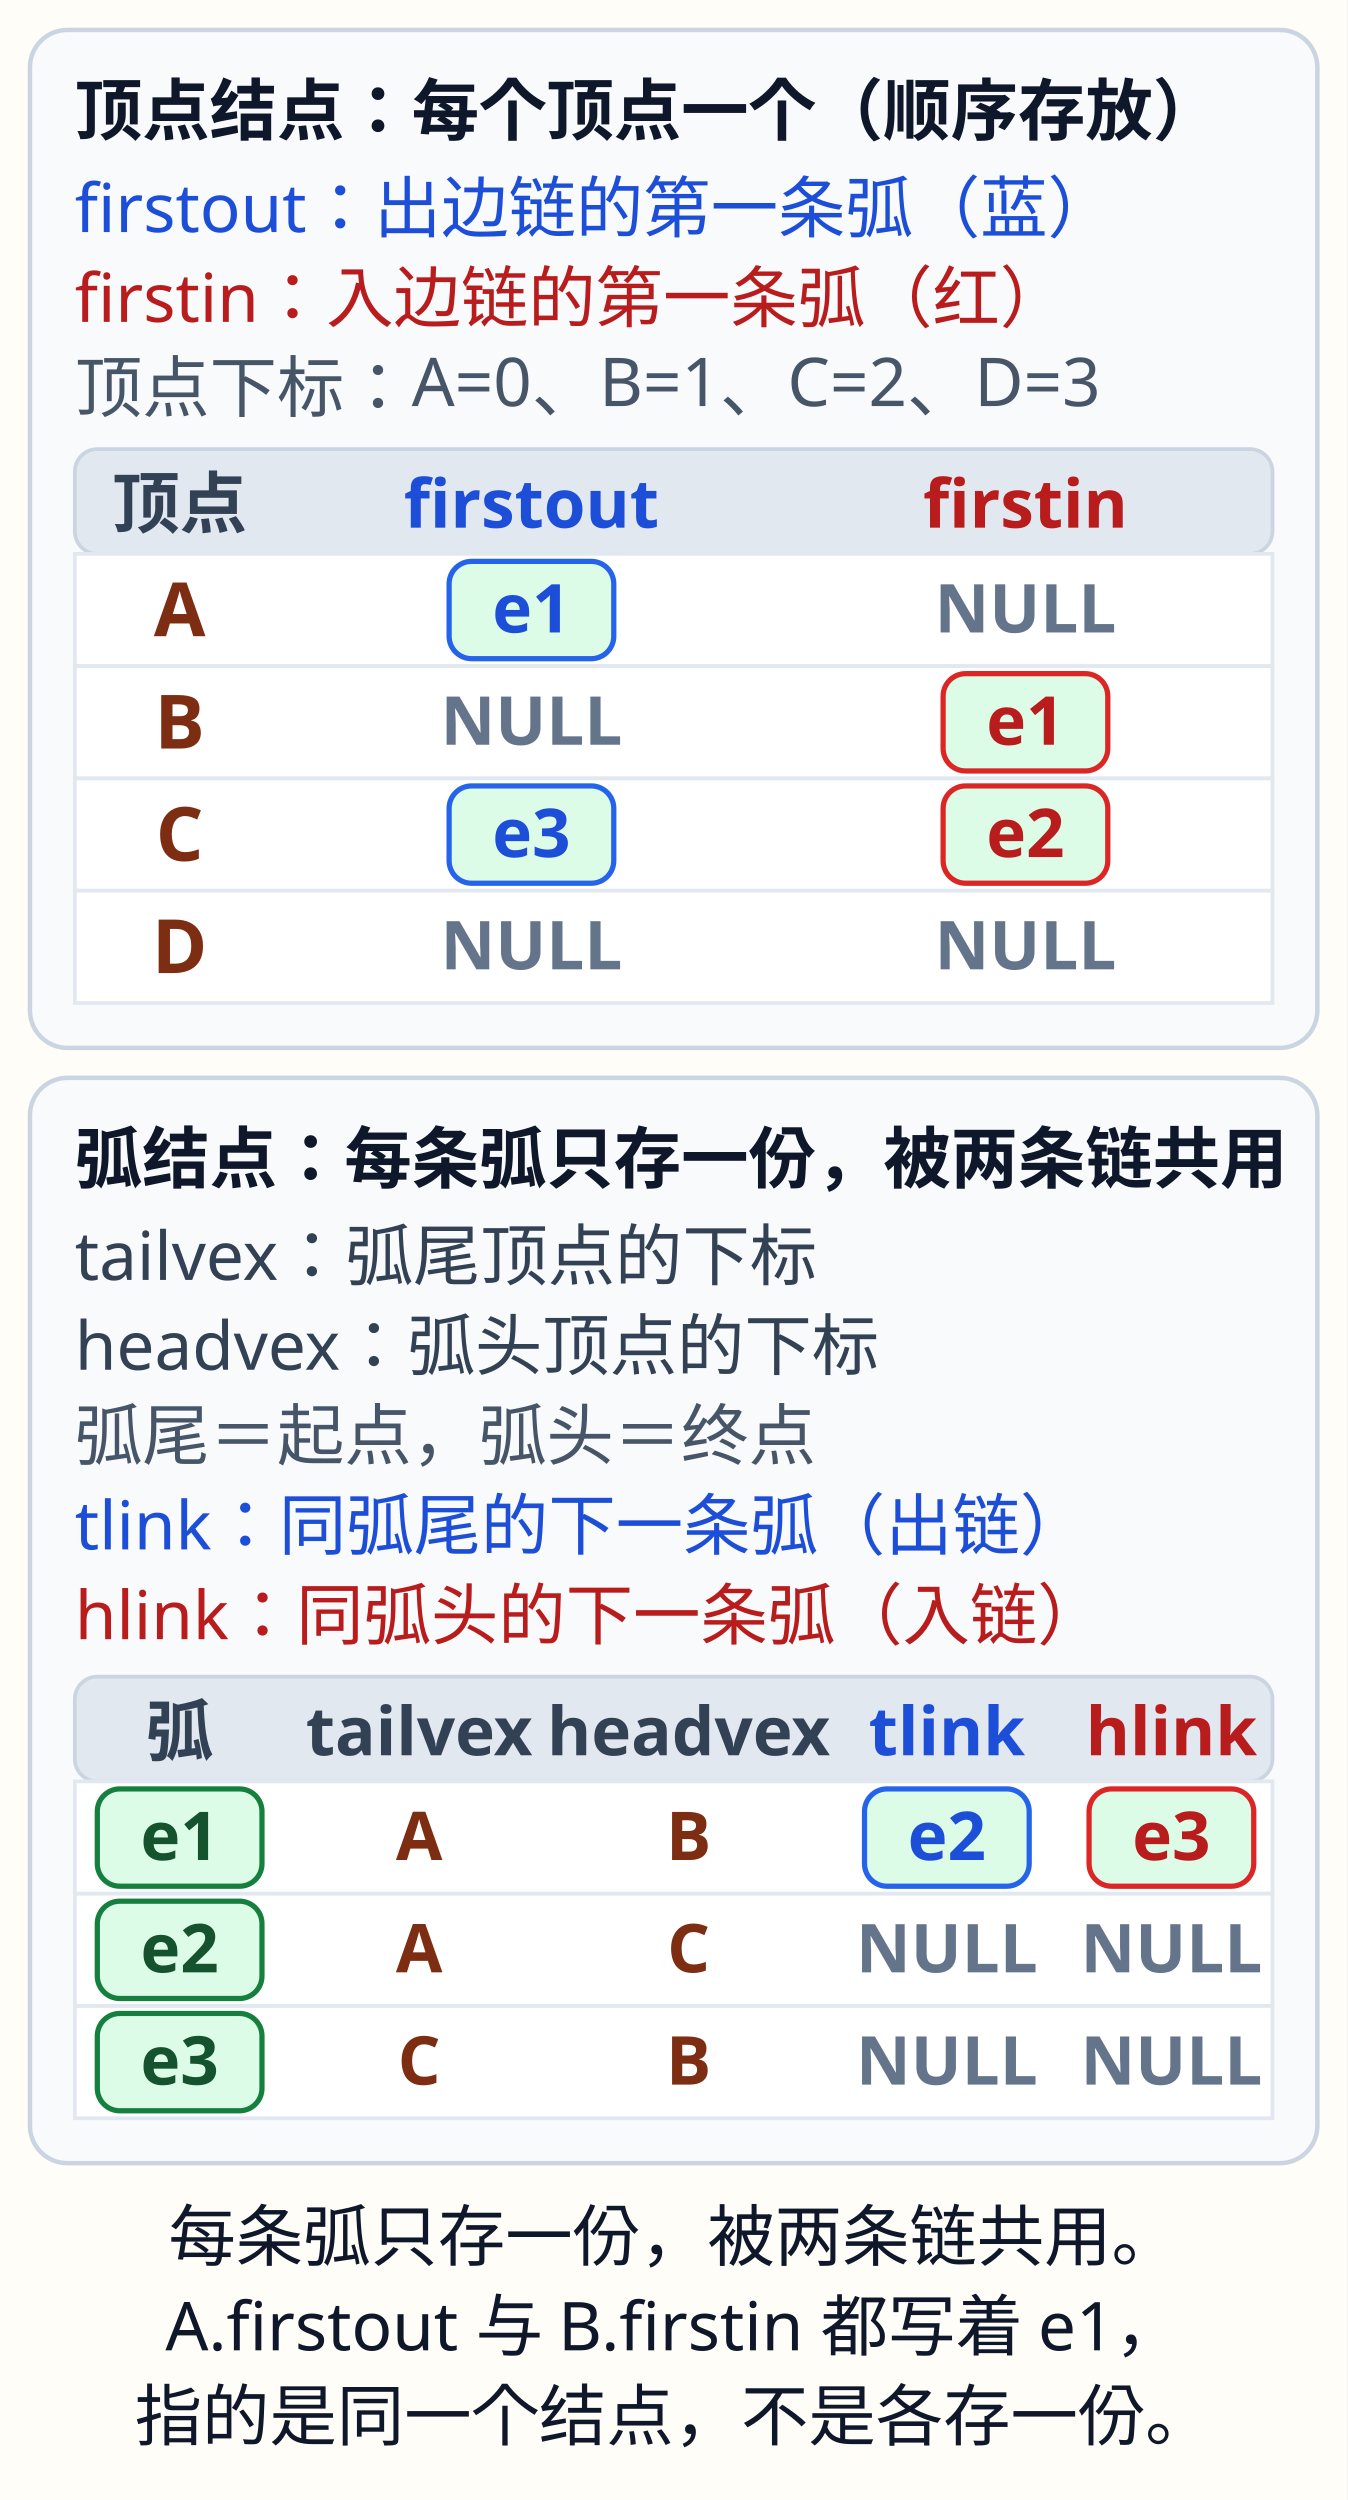
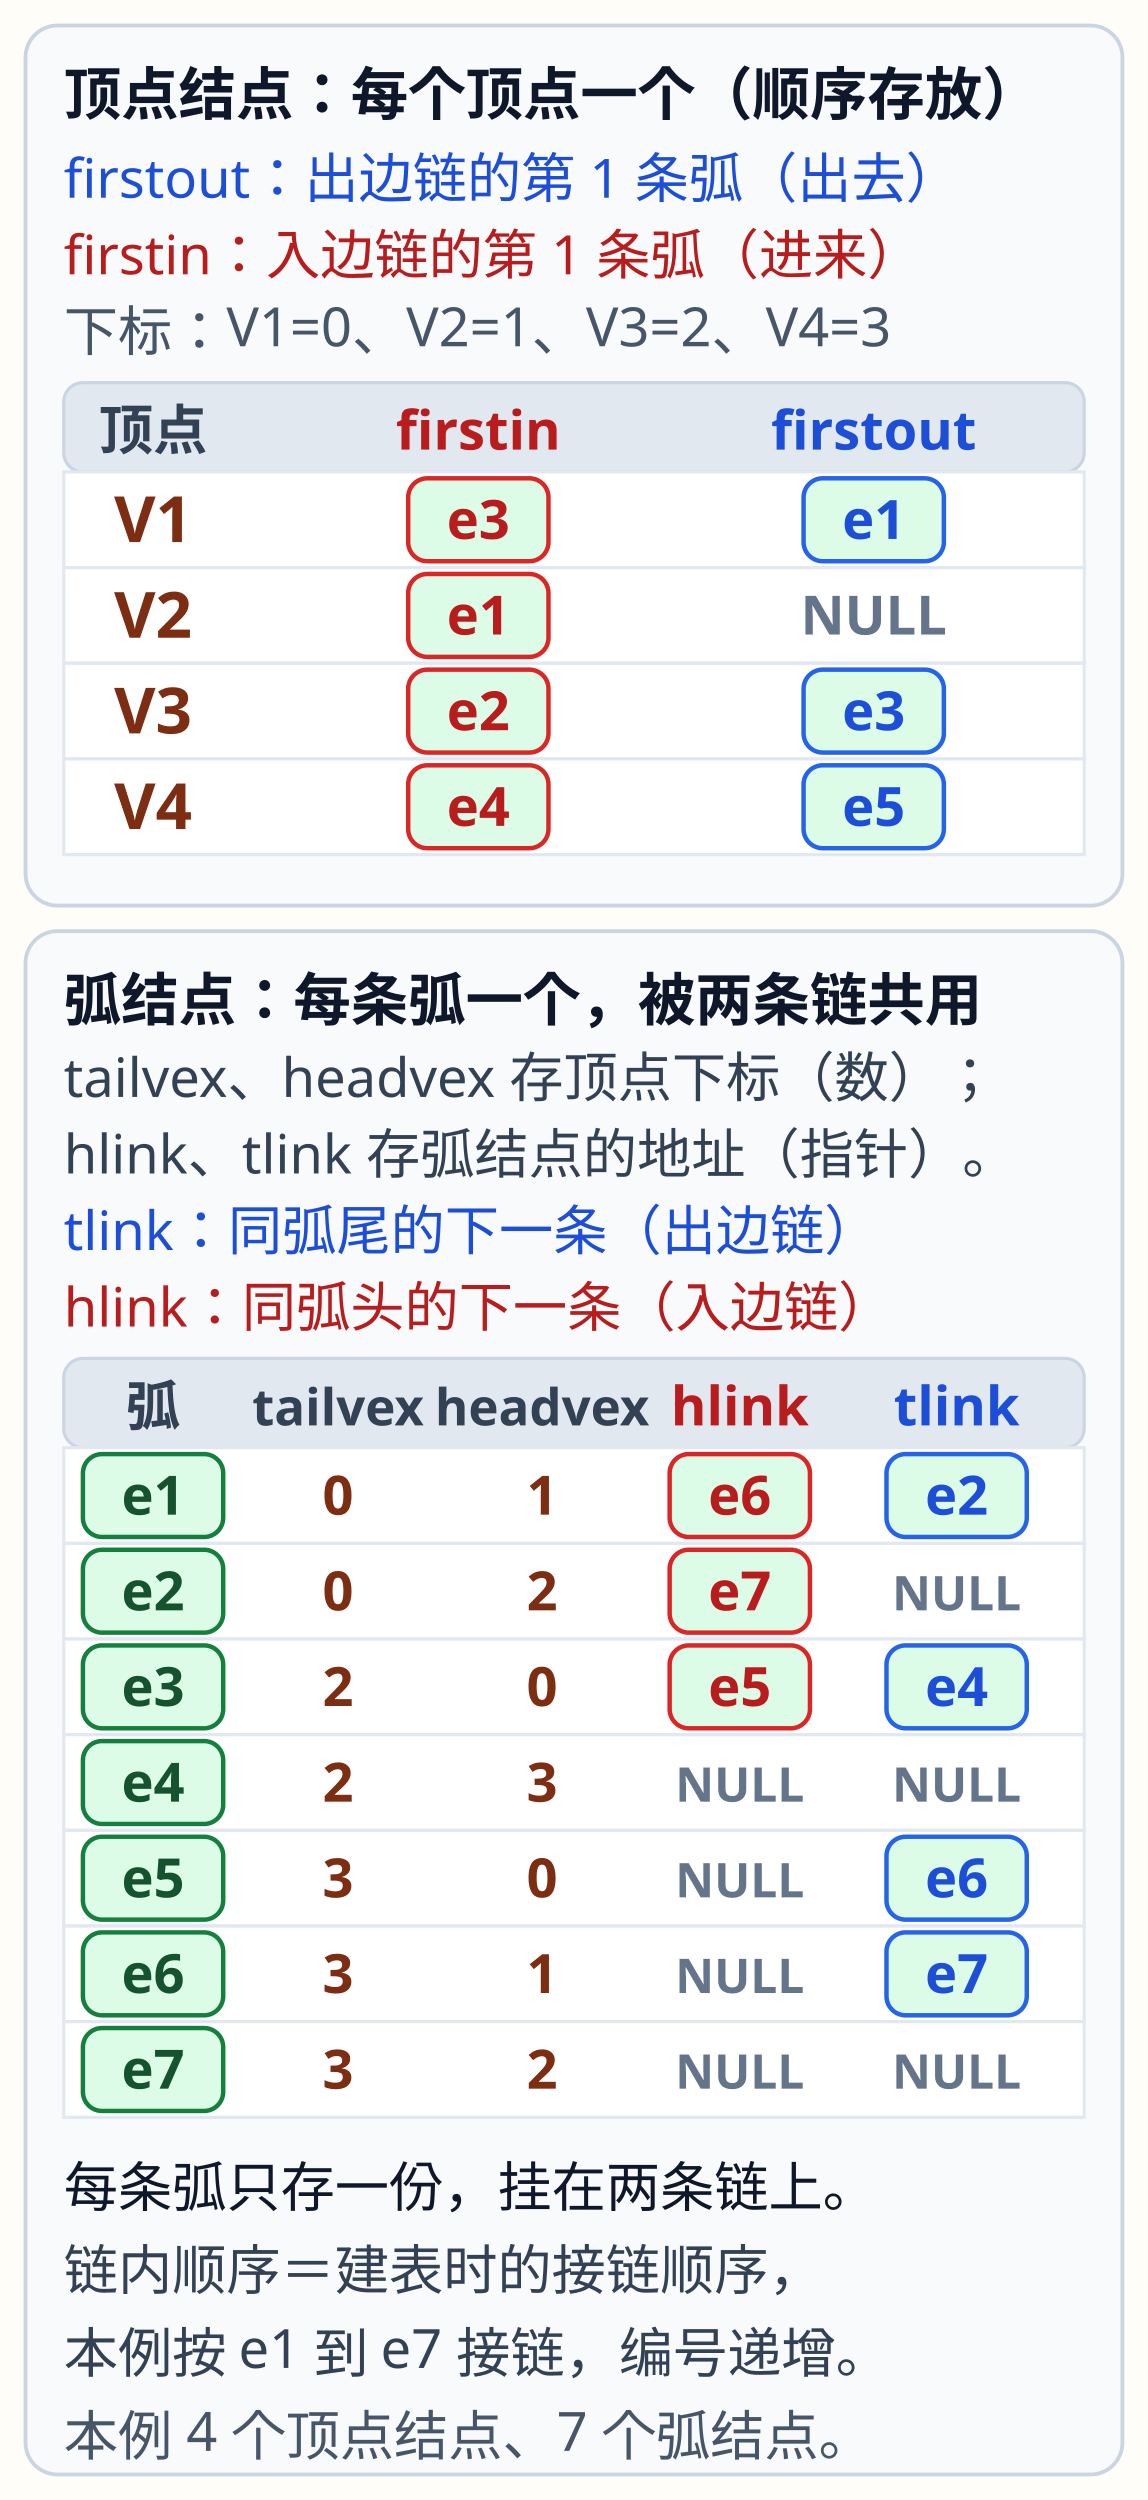
- <svg xmlns="http://www.w3.org/2000/svg" width="360" height="668" viewBox="0 0 360 668" role="img" aria-labelledby="ttl dsc" font-family="'Microsoft YaHei','PingFang SC',sans-serif">
-   <rect x="0" y="0" width="360" height="668" fill="#fffdf7" />
-   <rect x="8" y="8" width="344" height="272" rx="10" fill="#f8fafc" stroke="#cbd5e1" stroke-width="1.2" />
+ <svg xmlns="http://www.w3.org/2000/svg" width="360" height="784" viewBox="0 0 360 784" role="img" aria-labelledby="ttl dsc" font-family="'Microsoft YaHei','PingFang SC',sans-serif">
+   <rect x="0" y="0" width="360" height="784" fill="#fffdf7" />
+   <rect x="8" y="8" width="344" height="276" rx="10" fill="#f8fafc" stroke="#cbd5e1" stroke-width="1.2" />
  <text x="20" y="36" font-size="18" text-anchor="start" fill="#0f172a" font-weight="bold">顶点结点：每个顶点一个（顺序存放）</text>
-   <text x="20" y="62" font-size="18" text-anchor="start" fill="#1d4ed8">firstout：出边链的第一条弧（蓝）</text>
-   <text x="20" y="86" font-size="18" text-anchor="start" fill="#b91c1c">firstin：入边链的第一条弧（红）</text>
-   <text x="20" y="110" font-size="18" text-anchor="start" fill="#475569">顶点下标：A=0、B=1、C=2、D=3</text>
+   <text x="20" y="62" font-size="17" text-anchor="start" fill="#1d4ed8">firstout：出边链的第 1 条弧（出去）</text>
+   <text x="20" y="86" font-size="17" text-anchor="start" fill="#b91c1c">firstin：入边链的第 1 条弧（进来）</text>
+   <text x="20" y="110" font-size="17" text-anchor="start" fill="#475569">下标：V1=0、V2=1、V3=2、V4=3</text>
  <rect x="20" y="120" width="320" height="28" rx="6" fill="#e2e8f0" stroke="#cbd5e1" stroke-width="1" />
-   <text x="48" y="141" font-size="18" text-anchor="middle" fill="#334155" font-weight="bold">顶点</text>
-   <text x="142" y="141" font-size="18" text-anchor="middle" fill="#1d4ed8" font-weight="bold">firstout</text>
-   <text x="274" y="141" font-size="18" text-anchor="middle" fill="#b91c1c" font-weight="bold">firstin</text>
+   <text x="48" y="141" font-size="17" text-anchor="middle" fill="#334155" font-weight="bold">顶点</text>
+   <text x="150" y="141" font-size="17" text-anchor="middle" fill="#b91c1c" font-weight="bold">firstin</text>
+   <text x="274" y="141" font-size="17" text-anchor="middle" fill="#1d4ed8" font-weight="bold">firstout</text>
  <rect x="20" y="148" width="320" height="30" fill="#ffffff" stroke="#e2e8f0" stroke-width="1" />
-   <text x="48" y="170" font-size="20" text-anchor="middle" fill="#7c2d12" font-weight="bold">A</text>
-   <rect x="120" y="150" width="44" height="26" rx="6" fill="#dcfce7" stroke="#2563eb" stroke-width="1.4" />
-   <text x="142" y="169" font-size="18" text-anchor="middle" fill="#1d4ed8" font-weight="bold">e1</text>
-   <text x="274" y="169" font-size="18" text-anchor="middle" fill="#64748b" font-weight="bold">NULL</text>
+   <text x="48" y="170" font-size="20" text-anchor="middle" fill="#7c2d12" font-weight="bold">V1</text>
+   <rect x="128" y="150" width="44" height="26" rx="6" fill="#dcfce7" stroke="#dc2626" stroke-width="1.4" />
+   <text x="150" y="169" font-size="17" text-anchor="middle" fill="#b91c1c" font-weight="bold">e3</text>
+   <rect x="252" y="150" width="44" height="26" rx="6" fill="#dcfce7" stroke="#2563eb" stroke-width="1.4" />
+   <text x="274" y="169" font-size="17" text-anchor="middle" fill="#1d4ed8" font-weight="bold">e1</text>
  <rect x="20" y="178" width="320" height="30" fill="#ffffff" stroke="#e2e8f0" stroke-width="1" />
-   <text x="48" y="200" font-size="20" text-anchor="middle" fill="#7c2d12" font-weight="bold">B</text>
-   <text x="142" y="199" font-size="18" text-anchor="middle" fill="#64748b" font-weight="bold">NULL</text>
-   <rect x="252" y="180" width="44" height="26" rx="6" fill="#dcfce7" stroke="#dc2626" stroke-width="1.4" />
-   <text x="274" y="199" font-size="18" text-anchor="middle" fill="#b91c1c" font-weight="bold">e1</text>
+   <text x="48" y="200" font-size="20" text-anchor="middle" fill="#7c2d12" font-weight="bold">V2</text>
+   <rect x="128" y="180" width="44" height="26" rx="6" fill="#dcfce7" stroke="#dc2626" stroke-width="1.4" />
+   <text x="150" y="199" font-size="17" text-anchor="middle" fill="#b91c1c" font-weight="bold">e1</text>
+   <text x="274" y="199" font-size="17" text-anchor="middle" fill="#64748b" font-weight="bold">NULL</text>
  <rect x="20" y="208" width="320" height="30" fill="#ffffff" stroke="#e2e8f0" stroke-width="1" />
-   <text x="48" y="230" font-size="20" text-anchor="middle" fill="#7c2d12" font-weight="bold">C</text>
-   <rect x="120" y="210" width="44" height="26" rx="6" fill="#dcfce7" stroke="#2563eb" stroke-width="1.4" />
-   <text x="142" y="229" font-size="18" text-anchor="middle" fill="#1d4ed8" font-weight="bold">e3</text>
-   <rect x="252" y="210" width="44" height="26" rx="6" fill="#dcfce7" stroke="#dc2626" stroke-width="1.4" />
-   <text x="274" y="229" font-size="18" text-anchor="middle" fill="#b91c1c" font-weight="bold">e2</text>
+   <text x="48" y="230" font-size="20" text-anchor="middle" fill="#7c2d12" font-weight="bold">V3</text>
+   <rect x="128" y="210" width="44" height="26" rx="6" fill="#dcfce7" stroke="#dc2626" stroke-width="1.4" />
+   <text x="150" y="229" font-size="17" text-anchor="middle" fill="#b91c1c" font-weight="bold">e2</text>
+   <rect x="252" y="210" width="44" height="26" rx="6" fill="#dcfce7" stroke="#2563eb" stroke-width="1.4" />
+   <text x="274" y="229" font-size="17" text-anchor="middle" fill="#1d4ed8" font-weight="bold">e3</text>
  <rect x="20" y="238" width="320" height="30" fill="#ffffff" stroke="#e2e8f0" stroke-width="1" />
-   <text x="48" y="260" font-size="20" text-anchor="middle" fill="#7c2d12" font-weight="bold">D</text>
-   <text x="142" y="259" font-size="18" text-anchor="middle" fill="#64748b" font-weight="bold">NULL</text>
-   <text x="274" y="259" font-size="18" text-anchor="middle" fill="#64748b" font-weight="bold">NULL</text>
-   <rect x="8" y="288" width="344" height="290" rx="10" fill="#f8fafc" stroke="#cbd5e1" stroke-width="1.2" />
-   <text x="20" y="316" font-size="18" text-anchor="start" fill="#0f172a" font-weight="bold">弧结点：每条弧只存一份，被两条链共用</text>
-   <text x="20" y="342" font-size="18" text-anchor="start" fill="#334155">tailvex：弧尾顶点的下标</text>
-   <text x="20" y="366" font-size="18" text-anchor="start" fill="#334155">headvex：弧头顶点的下标</text>
-   <text x="20" y="390" font-size="18" text-anchor="start" fill="#475569">弧尾＝起点，弧头＝终点</text>
-   <text x="20" y="414" font-size="18" text-anchor="start" fill="#1d4ed8">tlink：同弧尾的下一条弧（出链）</text>
-   <text x="20" y="438" font-size="18" text-anchor="start" fill="#b91c1c">hlink：同弧头的下一条弧（入链）</text>
-   <rect x="20" y="448" width="320" height="28" rx="6" fill="#e2e8f0" stroke="#cbd5e1" stroke-width="1" />
-   <text x="48" y="469" font-size="18" text-anchor="middle" fill="#334155" font-weight="bold">弧</text>
-   <text x="112" y="469" font-size="18" text-anchor="middle" fill="#334155" font-weight="bold">tailvex</text>
-   <text x="184" y="469" font-size="18" text-anchor="middle" fill="#334155" font-weight="bold">headvex</text>
-   <text x="253" y="469" font-size="18" text-anchor="middle" fill="#1d4ed8" font-weight="bold">tlink</text>
-   <text x="313" y="469" font-size="18" text-anchor="middle" fill="#b91c1c" font-weight="bold">hlink</text>
-   <rect x="20" y="476" width="320" height="30" fill="#ffffff" stroke="#e2e8f0" stroke-width="1" />
-   <rect x="26" y="478" width="44" height="26" rx="6" fill="#dcfce7" stroke="#15803d" stroke-width="1.4" />
-   <text x="48" y="497" font-size="18" text-anchor="middle" fill="#14532d" font-weight="bold">e1</text>
-   <text x="112" y="497" font-size="18" text-anchor="middle" fill="#7c2d12" font-weight="bold">A</text>
-   <text x="184" y="497" font-size="18" text-anchor="middle" fill="#7c2d12" font-weight="bold">B</text>
-   <rect x="231" y="478" width="44" height="26" rx="6" fill="#dcfce7" stroke="#2563eb" stroke-width="1.4" />
-   <text x="253" y="497" font-size="18" text-anchor="middle" fill="#1d4ed8" font-weight="bold">e2</text>
-   <rect x="291" y="478" width="44" height="26" rx="6" fill="#dcfce7" stroke="#dc2626" stroke-width="1.4" />
-   <text x="313" y="497" font-size="18" text-anchor="middle" fill="#b91c1c" font-weight="bold">e3</text>
-   <rect x="20" y="506" width="320" height="30" fill="#ffffff" stroke="#e2e8f0" stroke-width="1" />
-   <rect x="26" y="508" width="44" height="26" rx="6" fill="#dcfce7" stroke="#15803d" stroke-width="1.4" />
-   <text x="48" y="527" font-size="18" text-anchor="middle" fill="#14532d" font-weight="bold">e2</text>
-   <text x="112" y="527" font-size="18" text-anchor="middle" fill="#7c2d12" font-weight="bold">A</text>
-   <text x="184" y="527" font-size="18" text-anchor="middle" fill="#7c2d12" font-weight="bold">C</text>
-   <text x="253" y="527" font-size="18" text-anchor="middle" fill="#64748b" font-weight="bold">NULL</text>
-   <text x="313" y="527" font-size="18" text-anchor="middle" fill="#64748b" font-weight="bold">NULL</text>
-   <rect x="20" y="536" width="320" height="30" fill="#ffffff" stroke="#e2e8f0" stroke-width="1" />
-   <rect x="26" y="538" width="44" height="26" rx="6" fill="#dcfce7" stroke="#15803d" stroke-width="1.4" />
-   <text x="48" y="557" font-size="18" text-anchor="middle" fill="#14532d" font-weight="bold">e3</text>
-   <text x="112" y="557" font-size="18" text-anchor="middle" fill="#7c2d12" font-weight="bold">C</text>
-   <text x="184" y="557" font-size="18" text-anchor="middle" fill="#7c2d12" font-weight="bold">B</text>
-   <text x="253" y="557" font-size="18" text-anchor="middle" fill="#64748b" font-weight="bold">NULL</text>
-   <text x="313" y="557" font-size="18" text-anchor="middle" fill="#64748b" font-weight="bold">NULL</text>
-   <text x="180" y="604" font-size="18" text-anchor="middle" fill="#0f172a">每条弧只存一份，被两条链共用。</text>
-   <text x="180" y="628" font-size="18" text-anchor="middle" fill="#0f172a">A.firstout 与 B.firstin 都写着 e1，</text>
-   <text x="180" y="652" font-size="18" text-anchor="middle" fill="#0f172a">指的是同一个结点，不是各存一份。</text>
+   <text x="48" y="260" font-size="20" text-anchor="middle" fill="#7c2d12" font-weight="bold">V4</text>
+   <rect x="128" y="240" width="44" height="26" rx="6" fill="#dcfce7" stroke="#dc2626" stroke-width="1.4" />
+   <text x="150" y="259" font-size="17" text-anchor="middle" fill="#b91c1c" font-weight="bold">e4</text>
+   <rect x="252" y="240" width="44" height="26" rx="6" fill="#dcfce7" stroke="#2563eb" stroke-width="1.4" />
+   <text x="274" y="259" font-size="17" text-anchor="middle" fill="#1d4ed8" font-weight="bold">e5</text>
+   <rect x="8" y="292" width="344" height="484" rx="10" fill="#f8fafc" stroke="#cbd5e1" stroke-width="1.2" />
+   <text x="20" y="320" font-size="18" text-anchor="start" fill="#0f172a" font-weight="bold">弧结点：每条弧一个，被两条链共用</text>
+   <text x="20" y="344" font-size="17" text-anchor="start" fill="#334155">tailvex、headvex 存顶点下标（数）；</text>
+   <text x="20" y="368" font-size="17" text-anchor="start" fill="#334155">hlink、tlink 存弧结点的地址（指针）。</text>
+   <text x="20" y="392" font-size="17" text-anchor="start" fill="#1d4ed8">tlink：同弧尾的下一条（出边链）</text>
+   <text x="20" y="416" font-size="17" text-anchor="start" fill="#b91c1c">hlink：同弧头的下一条（入边链）</text>
+   <rect x="20" y="426" width="320" height="28" rx="6" fill="#e2e8f0" stroke="#cbd5e1" stroke-width="1" />
+   <text x="48" y="447" font-size="17" text-anchor="middle" fill="#334155" font-weight="bold">弧</text>
+   <text x="106" y="447" font-size="16" text-anchor="middle" fill="#334155" font-weight="bold">tailvex</text>
+   <text x="170" y="447" font-size="16" text-anchor="middle" fill="#334155" font-weight="bold">headvex</text>
+   <text x="232" y="447" font-size="17" text-anchor="middle" fill="#b91c1c" font-weight="bold">hlink</text>
+   <text x="300" y="447" font-size="17" text-anchor="middle" fill="#1d4ed8" font-weight="bold">tlink</text>
+   <rect x="20" y="454" width="320" height="30" fill="#ffffff" stroke="#e2e8f0" stroke-width="1" />
+   <rect x="26" y="456" width="44" height="26" rx="6" fill="#dcfce7" stroke="#15803d" stroke-width="1.4" />
+   <text x="48" y="475" font-size="17" text-anchor="middle" fill="#14532d" font-weight="bold">e1</text>
+   <text x="106" y="475" font-size="17" text-anchor="middle" fill="#7c2d12" font-weight="bold">0</text>
+   <text x="170" y="475" font-size="17" text-anchor="middle" fill="#7c2d12" font-weight="bold">1</text>
+   <rect x="210" y="456" width="44" height="26" rx="6" fill="#dcfce7" stroke="#dc2626" stroke-width="1.4" />
+   <text x="232" y="475" font-size="17" text-anchor="middle" fill="#b91c1c" font-weight="bold">e6</text>
+   <rect x="278" y="456" width="44" height="26" rx="6" fill="#dcfce7" stroke="#2563eb" stroke-width="1.4" />
+   <text x="300" y="475" font-size="17" text-anchor="middle" fill="#1d4ed8" font-weight="bold">e2</text>
+   <rect x="20" y="484" width="320" height="30" fill="#ffffff" stroke="#e2e8f0" stroke-width="1" />
+   <rect x="26" y="486" width="44" height="26" rx="6" fill="#dcfce7" stroke="#15803d" stroke-width="1.4" />
+   <text x="48" y="505" font-size="17" text-anchor="middle" fill="#14532d" font-weight="bold">e2</text>
+   <text x="106" y="505" font-size="17" text-anchor="middle" fill="#7c2d12" font-weight="bold">0</text>
+   <text x="170" y="505" font-size="17" text-anchor="middle" fill="#7c2d12" font-weight="bold">2</text>
+   <rect x="210" y="486" width="44" height="26" rx="6" fill="#dcfce7" stroke="#dc2626" stroke-width="1.4" />
+   <text x="232" y="505" font-size="17" text-anchor="middle" fill="#b91c1c" font-weight="bold">e7</text>
+   <text x="300" y="505" font-size="15" text-anchor="middle" fill="#64748b" font-weight="bold">NULL</text>
+   <rect x="20" y="514" width="320" height="30" fill="#ffffff" stroke="#e2e8f0" stroke-width="1" />
+   <rect x="26" y="516" width="44" height="26" rx="6" fill="#dcfce7" stroke="#15803d" stroke-width="1.4" />
+   <text x="48" y="535" font-size="17" text-anchor="middle" fill="#14532d" font-weight="bold">e3</text>
+   <text x="106" y="535" font-size="17" text-anchor="middle" fill="#7c2d12" font-weight="bold">2</text>
+   <text x="170" y="535" font-size="17" text-anchor="middle" fill="#7c2d12" font-weight="bold">0</text>
+   <rect x="210" y="516" width="44" height="26" rx="6" fill="#dcfce7" stroke="#dc2626" stroke-width="1.4" />
+   <text x="232" y="535" font-size="17" text-anchor="middle" fill="#b91c1c" font-weight="bold">e5</text>
+   <rect x="278" y="516" width="44" height="26" rx="6" fill="#dcfce7" stroke="#2563eb" stroke-width="1.4" />
+   <text x="300" y="535" font-size="17" text-anchor="middle" fill="#1d4ed8" font-weight="bold">e4</text>
+   <rect x="20" y="544" width="320" height="30" fill="#ffffff" stroke="#e2e8f0" stroke-width="1" />
+   <rect x="26" y="546" width="44" height="26" rx="6" fill="#dcfce7" stroke="#15803d" stroke-width="1.4" />
+   <text x="48" y="565" font-size="17" text-anchor="middle" fill="#14532d" font-weight="bold">e4</text>
+   <text x="106" y="565" font-size="17" text-anchor="middle" fill="#7c2d12" font-weight="bold">2</text>
+   <text x="170" y="565" font-size="17" text-anchor="middle" fill="#7c2d12" font-weight="bold">3</text>
+   <text x="232" y="565" font-size="15" text-anchor="middle" fill="#64748b" font-weight="bold">NULL</text>
+   <text x="300" y="565" font-size="15" text-anchor="middle" fill="#64748b" font-weight="bold">NULL</text>
+   <rect x="20" y="574" width="320" height="30" fill="#ffffff" stroke="#e2e8f0" stroke-width="1" />
+   <rect x="26" y="576" width="44" height="26" rx="6" fill="#dcfce7" stroke="#15803d" stroke-width="1.4" />
+   <text x="48" y="595" font-size="17" text-anchor="middle" fill="#14532d" font-weight="bold">e5</text>
+   <text x="106" y="595" font-size="17" text-anchor="middle" fill="#7c2d12" font-weight="bold">3</text>
+   <text x="170" y="595" font-size="17" text-anchor="middle" fill="#7c2d12" font-weight="bold">0</text>
+   <text x="232" y="595" font-size="15" text-anchor="middle" fill="#64748b" font-weight="bold">NULL</text>
+   <rect x="278" y="576" width="44" height="26" rx="6" fill="#dcfce7" stroke="#2563eb" stroke-width="1.4" />
+   <text x="300" y="595" font-size="17" text-anchor="middle" fill="#1d4ed8" font-weight="bold">e6</text>
+   <rect x="20" y="604" width="320" height="30" fill="#ffffff" stroke="#e2e8f0" stroke-width="1" />
+   <rect x="26" y="606" width="44" height="26" rx="6" fill="#dcfce7" stroke="#15803d" stroke-width="1.4" />
+   <text x="48" y="625" font-size="17" text-anchor="middle" fill="#14532d" font-weight="bold">e6</text>
+   <text x="106" y="625" font-size="17" text-anchor="middle" fill="#7c2d12" font-weight="bold">3</text>
+   <text x="170" y="625" font-size="17" text-anchor="middle" fill="#7c2d12" font-weight="bold">1</text>
+   <text x="232" y="625" font-size="15" text-anchor="middle" fill="#64748b" font-weight="bold">NULL</text>
+   <rect x="278" y="606" width="44" height="26" rx="6" fill="#dcfce7" stroke="#2563eb" stroke-width="1.4" />
+   <text x="300" y="625" font-size="17" text-anchor="middle" fill="#1d4ed8" font-weight="bold">e7</text>
+   <rect x="20" y="634" width="320" height="30" fill="#ffffff" stroke="#e2e8f0" stroke-width="1" />
+   <rect x="26" y="636" width="44" height="26" rx="6" fill="#dcfce7" stroke="#15803d" stroke-width="1.4" />
+   <text x="48" y="655" font-size="17" text-anchor="middle" fill="#14532d" font-weight="bold">e7</text>
+   <text x="106" y="655" font-size="17" text-anchor="middle" fill="#7c2d12" font-weight="bold">3</text>
+   <text x="170" y="655" font-size="17" text-anchor="middle" fill="#7c2d12" font-weight="bold">2</text>
+   <text x="232" y="655" font-size="15" text-anchor="middle" fill="#64748b" font-weight="bold">NULL</text>
+   <text x="300" y="655" font-size="15" text-anchor="middle" fill="#64748b" font-weight="bold">NULL</text>
+   <text x="20" y="692" font-size="17" text-anchor="start" fill="#0f172a">每条弧只存一份，挂在两条链上。</text>
+   <text x="20" y="718" font-size="17" text-anchor="start" fill="#334155">链内顺序＝建表时的接链顺序，</text>
+   <text x="20" y="744" font-size="17" text-anchor="start" fill="#334155">本例按 e1 到 e7 接链，编号递增。</text>
+   <text x="20" y="770" font-size="17" text-anchor="start" fill="#475569">本例 4 个顶点结点、7 个弧结点。</text>
</svg>
